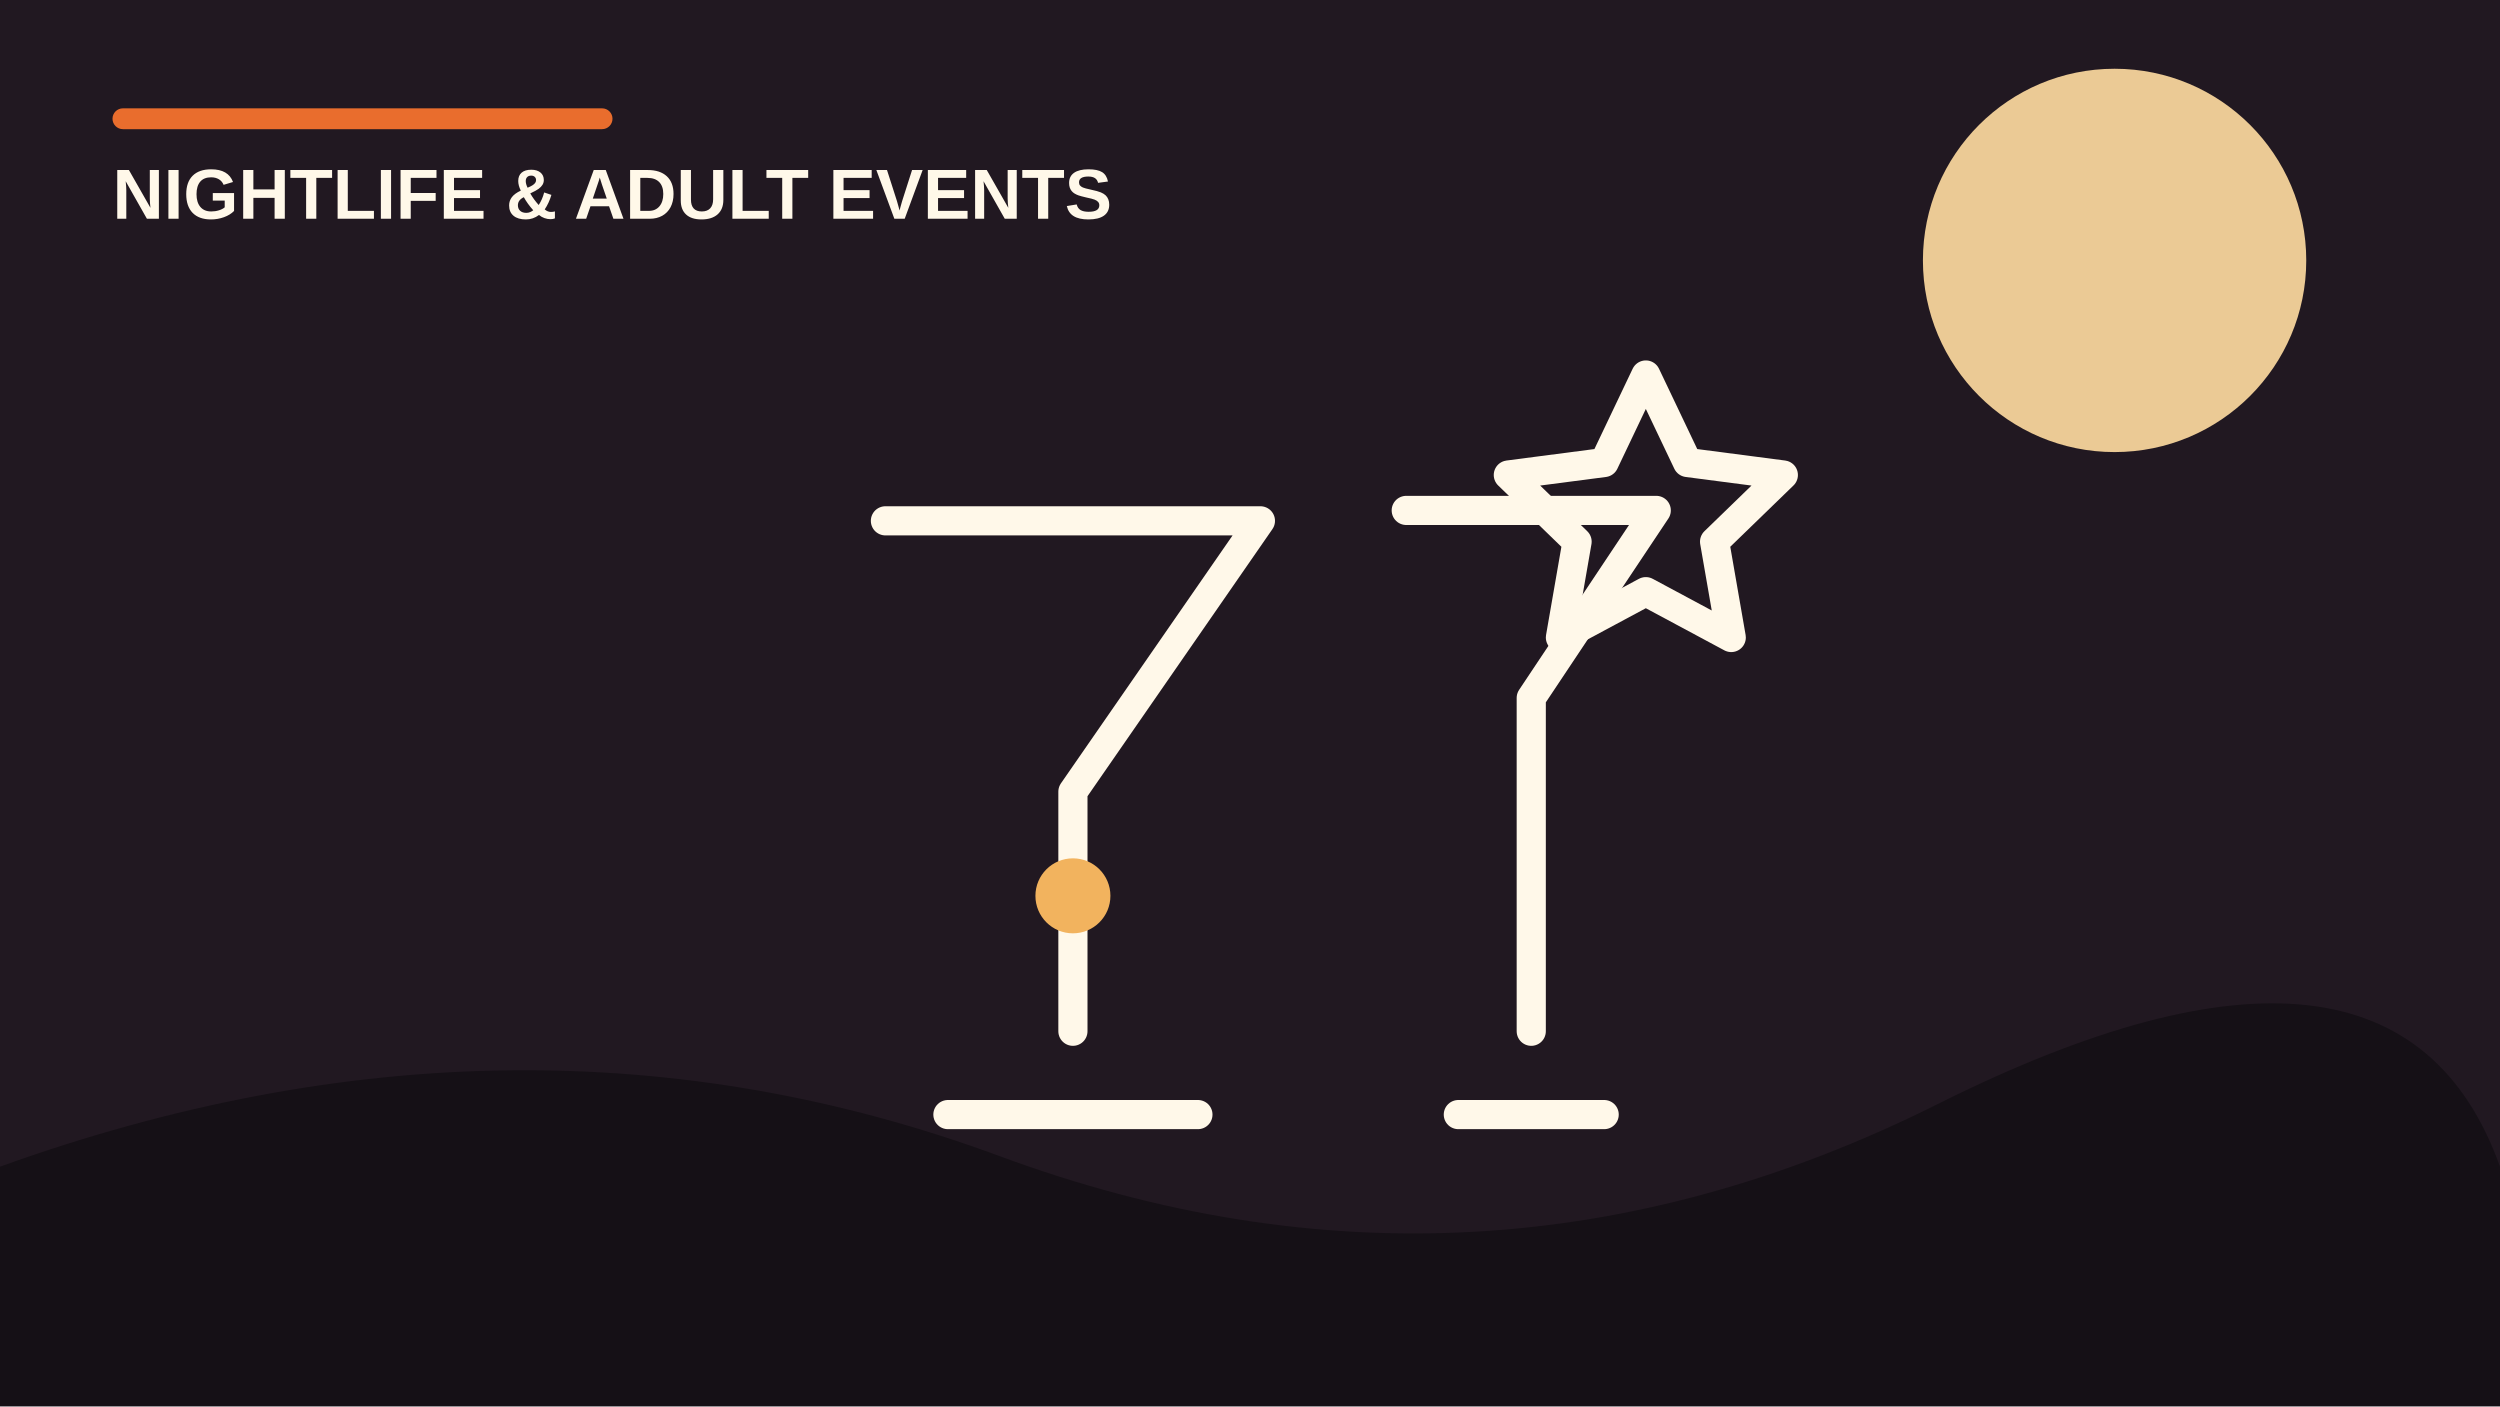
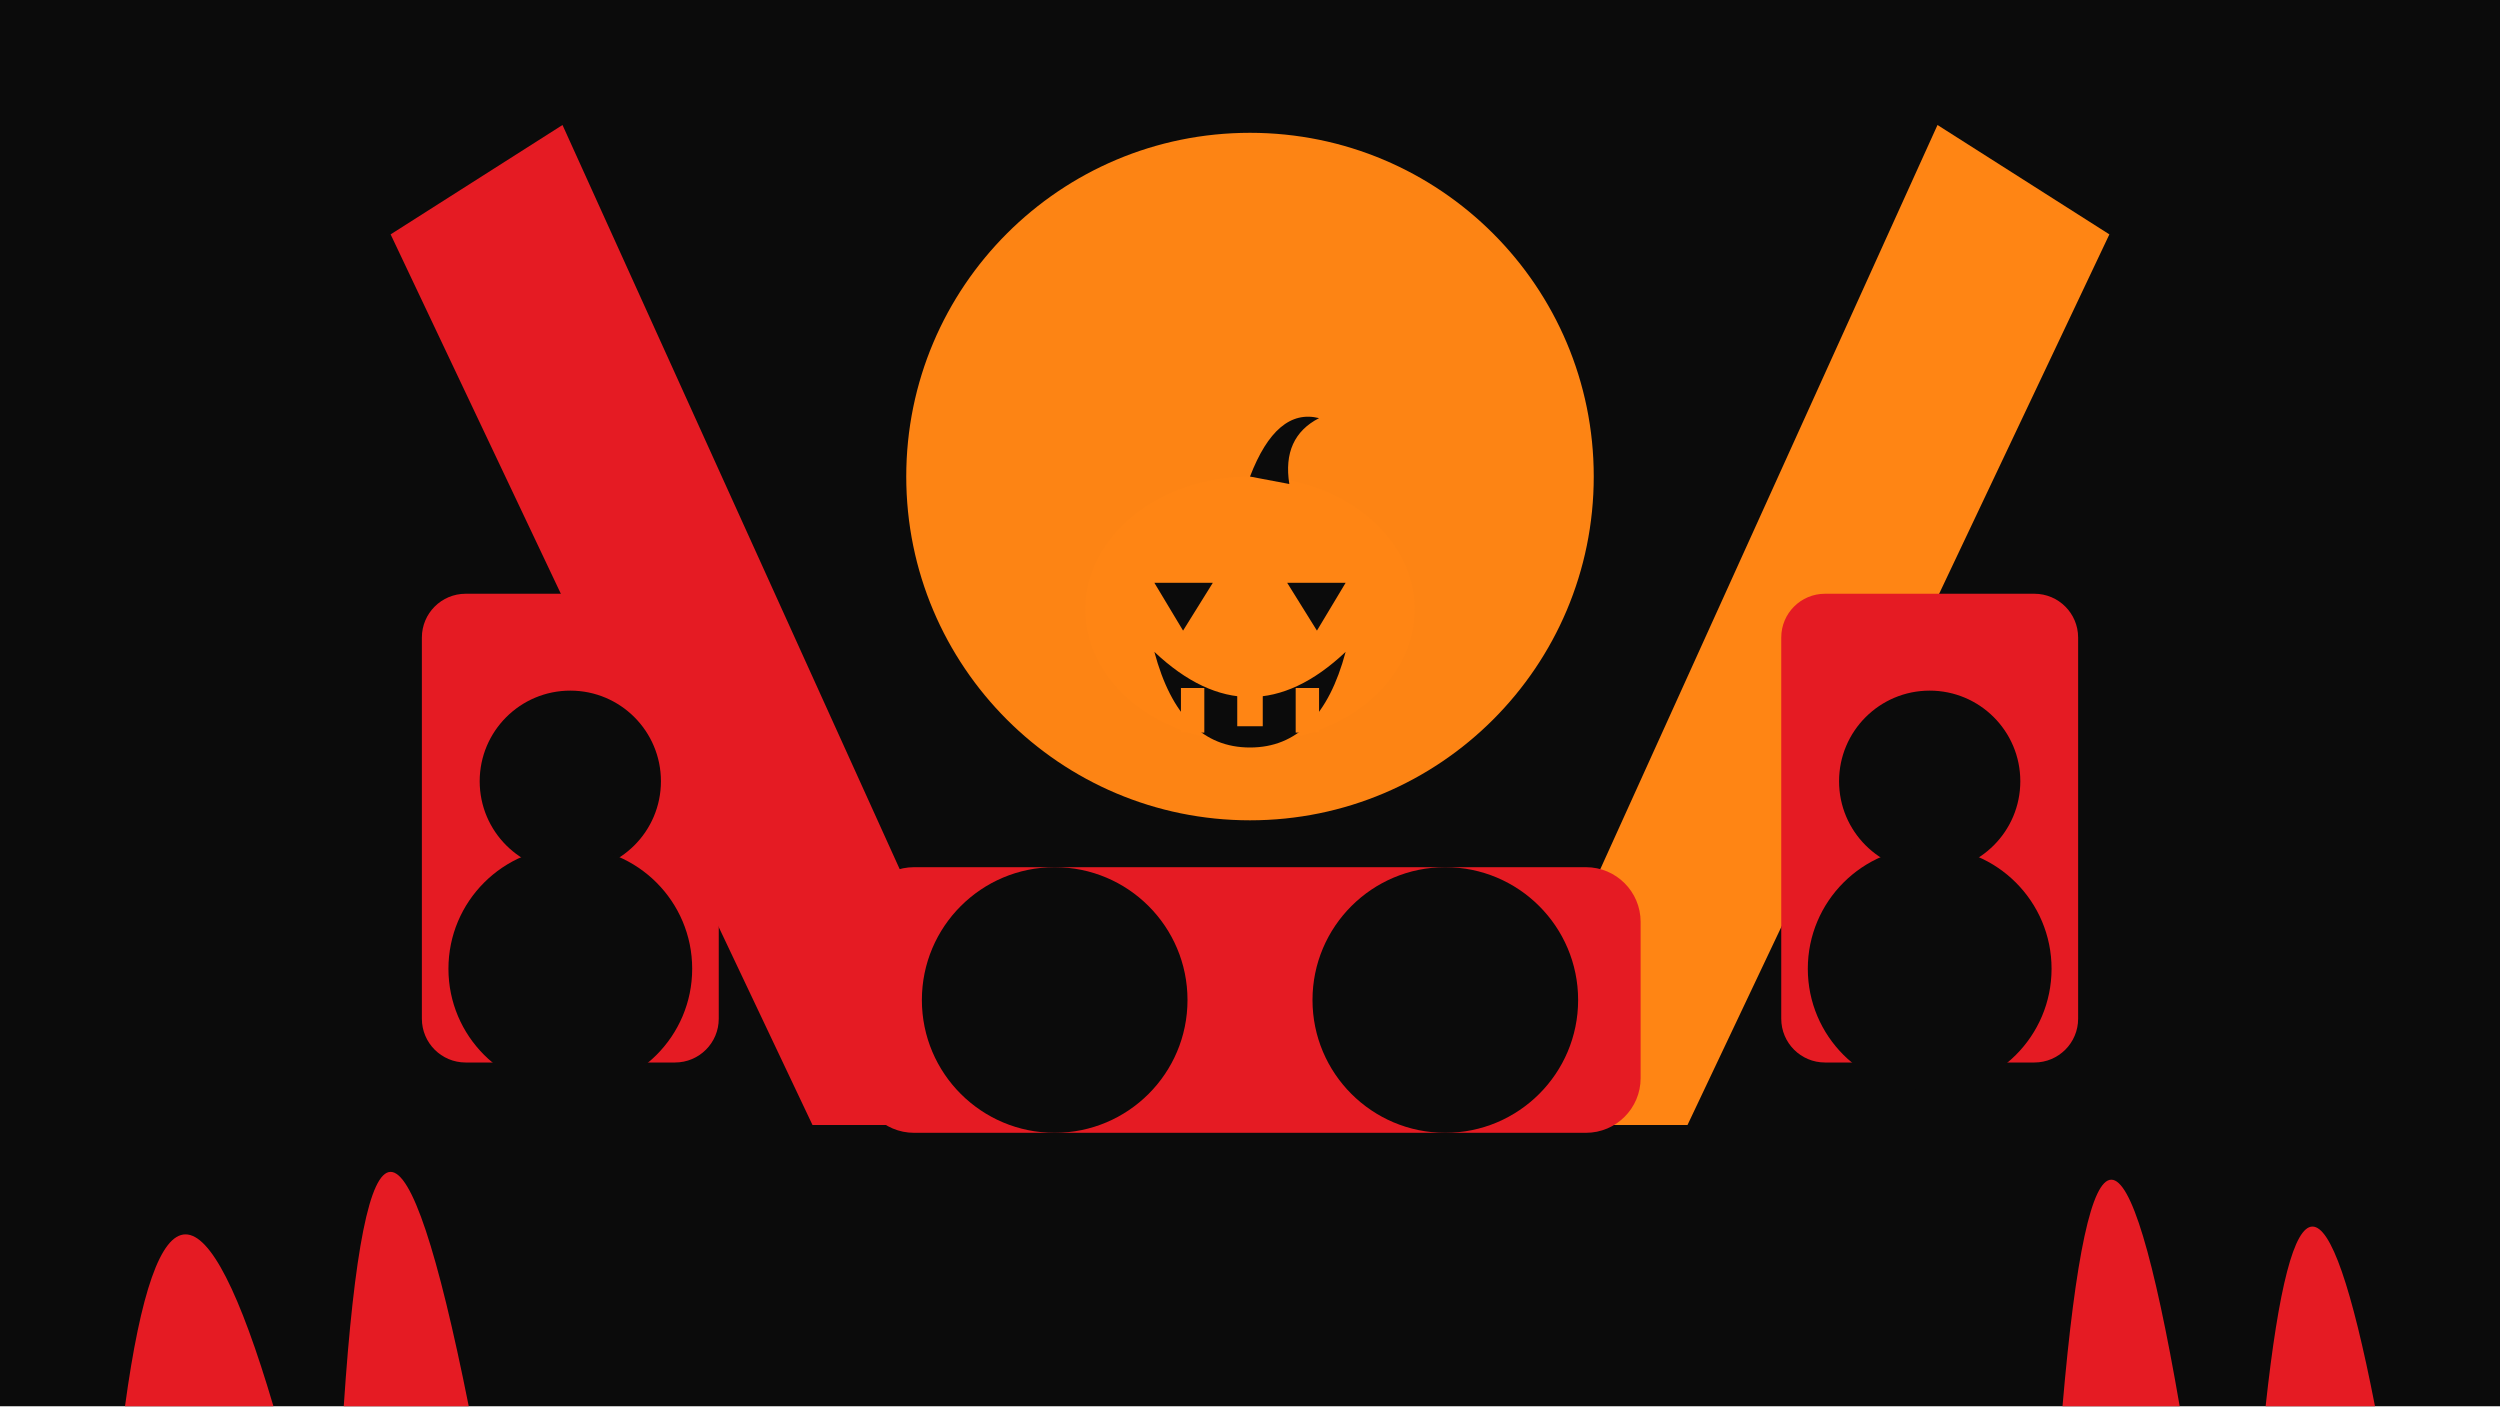
- <svg xmlns="http://www.w3.org/2000/svg" viewBox="0 0 1200 675" role="img" aria-label="Nightlife &amp; adult events">
-   <rect width="1200" height="675" fill="#211821" />
-   <circle cx="1015" cy="125" r="92" fill="#f5d39a" opacity=".95" />
-   <path d="M0 560 Q250 470 480 555 T930 530 T1200 560 V675 H0Z" fill="#151016" />
-   <g stroke="#fff8e9" stroke-width="14" stroke-linecap="round" stroke-linejoin="round" fill="none">
-     <path d="M425 250h180l-90 130v115" />
-     <path d="M455 535h120" />
-     <path d="M675 245h120l-60 90v160" />
-     <path d="M700 535h70" />
-     <circle cx="515" cy="430" r="18" fill="#f2b35e" stroke="none" />
-     <path d="M790 180l20 42 46 6-33 32 8 46-41-22-41 22 8-46-33-32 46-6z" />
+ <svg xmlns="http://www.w3.org/2000/svg" viewBox="0 0 1600 900" role="img" aria-label="Nightlife and parties">
+   <rect width="1600" height="900" fill="#0b0b0b" />
+   <circle cx="800" cy="305" r="220" fill="#ff8514" />
+   <path d="M0 0h1600v900H0Z" fill="#0b0b0b" opacity=".01" />
+   <path d="M360 80 650 720H520L250 150Z" fill="#e51b23" />
+   <path d="M1240 80 950 720h130l270-570Z" fill="#ff8514" />
+   <g fill="#e51b23">
+     <rect x="270" y="380" width="190" height="300" rx="28" />
+     <rect x="1140" y="380" width="190" height="300" rx="28" />
  </g>
-   <rect x="54" y="52" width="240" height="10" rx="5" fill="#e96d2d" />
-   <text x="54" y="105" fill="#fff8e9" font-family="Arial, sans-serif" font-size="34" font-weight="700">NIGHTLIFE &amp; ADULT EVENTS</text>
+   <g fill="#0b0b0b">
+     <circle cx="365" cy="500" r="58" />
+     <circle cx="365" cy="620" r="78" />
+     <circle cx="1235" cy="500" r="58" />
+     <circle cx="1235" cy="620" r="78" />
+   </g>
+   <g transform="translate(800 390) scale(0.68)">
+     <ellipse cx="0" cy="0" rx="155" ry="125" fill="#ff8514" />
+     <path d="M0-125q25-65 65-55-35 18-28 62Z" fill="#0b0b0b" />
+     <path d="M-90-25h55l-28 45Z" fill="#0b0b0b" />
+     <path d="M90-25H35l28 45Z" fill="#0b0b0b" />
+     <path d="M-90 40q90 85 180 0-24 90-90 90t-90-90Z" fill="#0b0b0b" />
+     <rect x="-12" y="65" width="24" height="45" fill="#ff8514" />
+     <rect x="-65" y="74" width="22" height="42" fill="#ff8514" />
+     <rect x="43" y="74" width="22" height="42" fill="#ff8514" />
+   </g>
+   <rect x="550" y="555" width="500" height="170" rx="35" fill="#e51b23" />
+   <circle cx="675" cy="640" r="85" fill="#0b0b0b" />
+   <circle cx="925" cy="640" r="85" fill="#0b0b0b" />
+   <g fill="#e51b23">
+     <path d="M80 900q30-220 95 0Z" />
+     <path d="M220 900q20-300 80 0Z" />
+     <path d="M1320 900q25-290 75 0Z" />
+     <path d="M1450 900q25-230 70 0Z" />
+   </g>
</svg>
